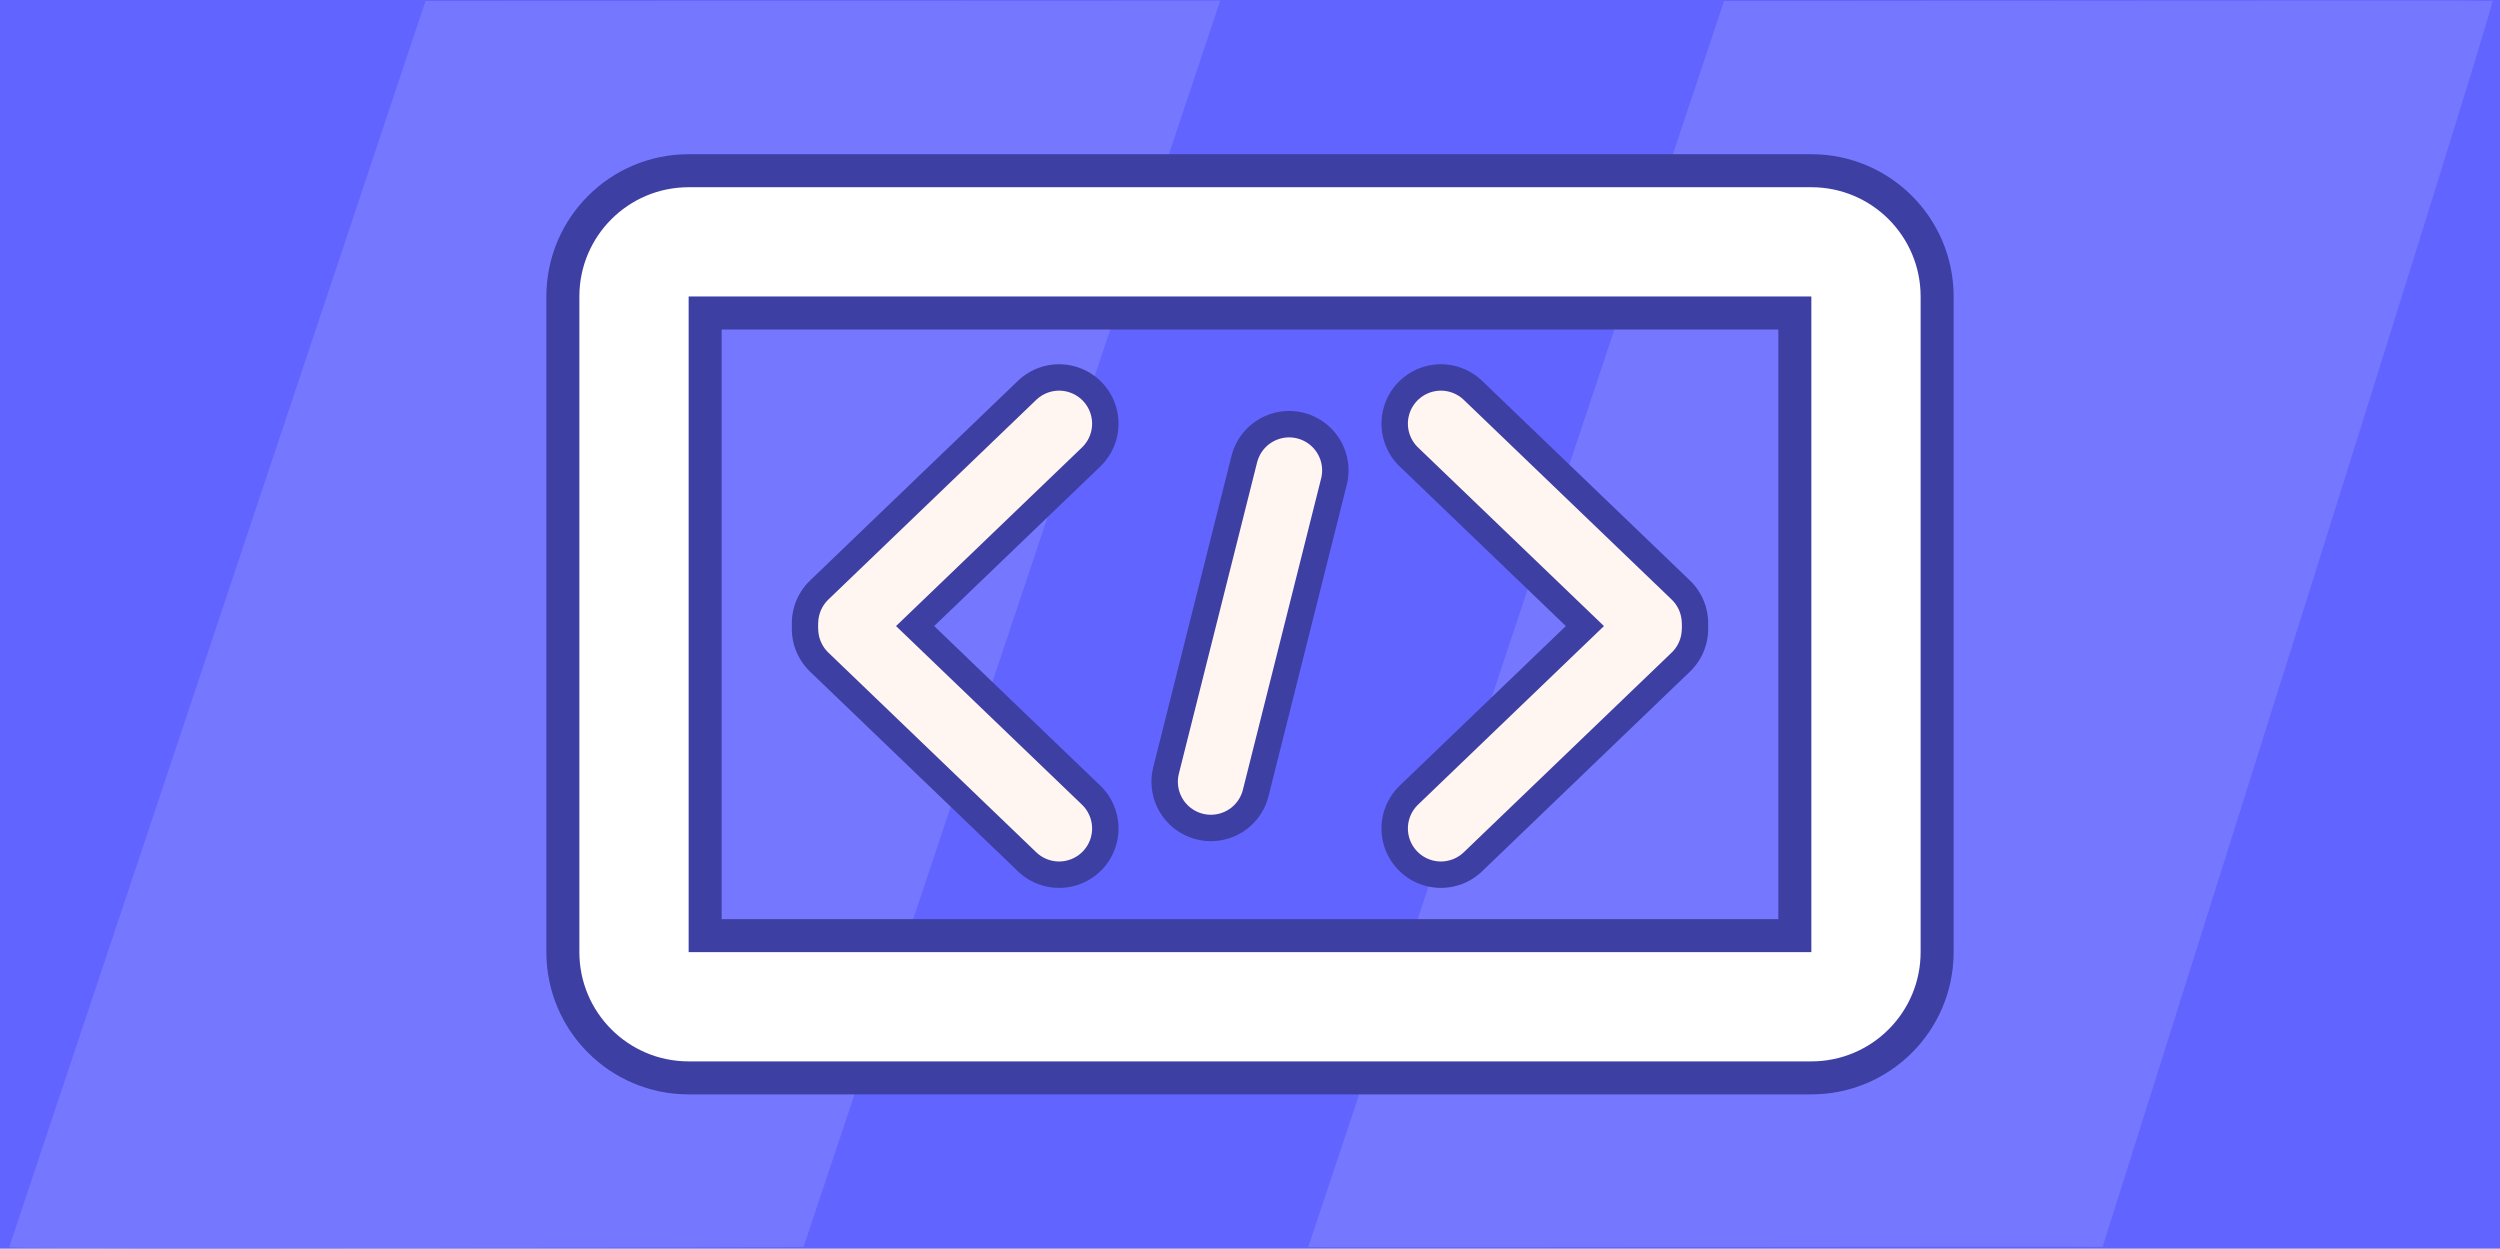
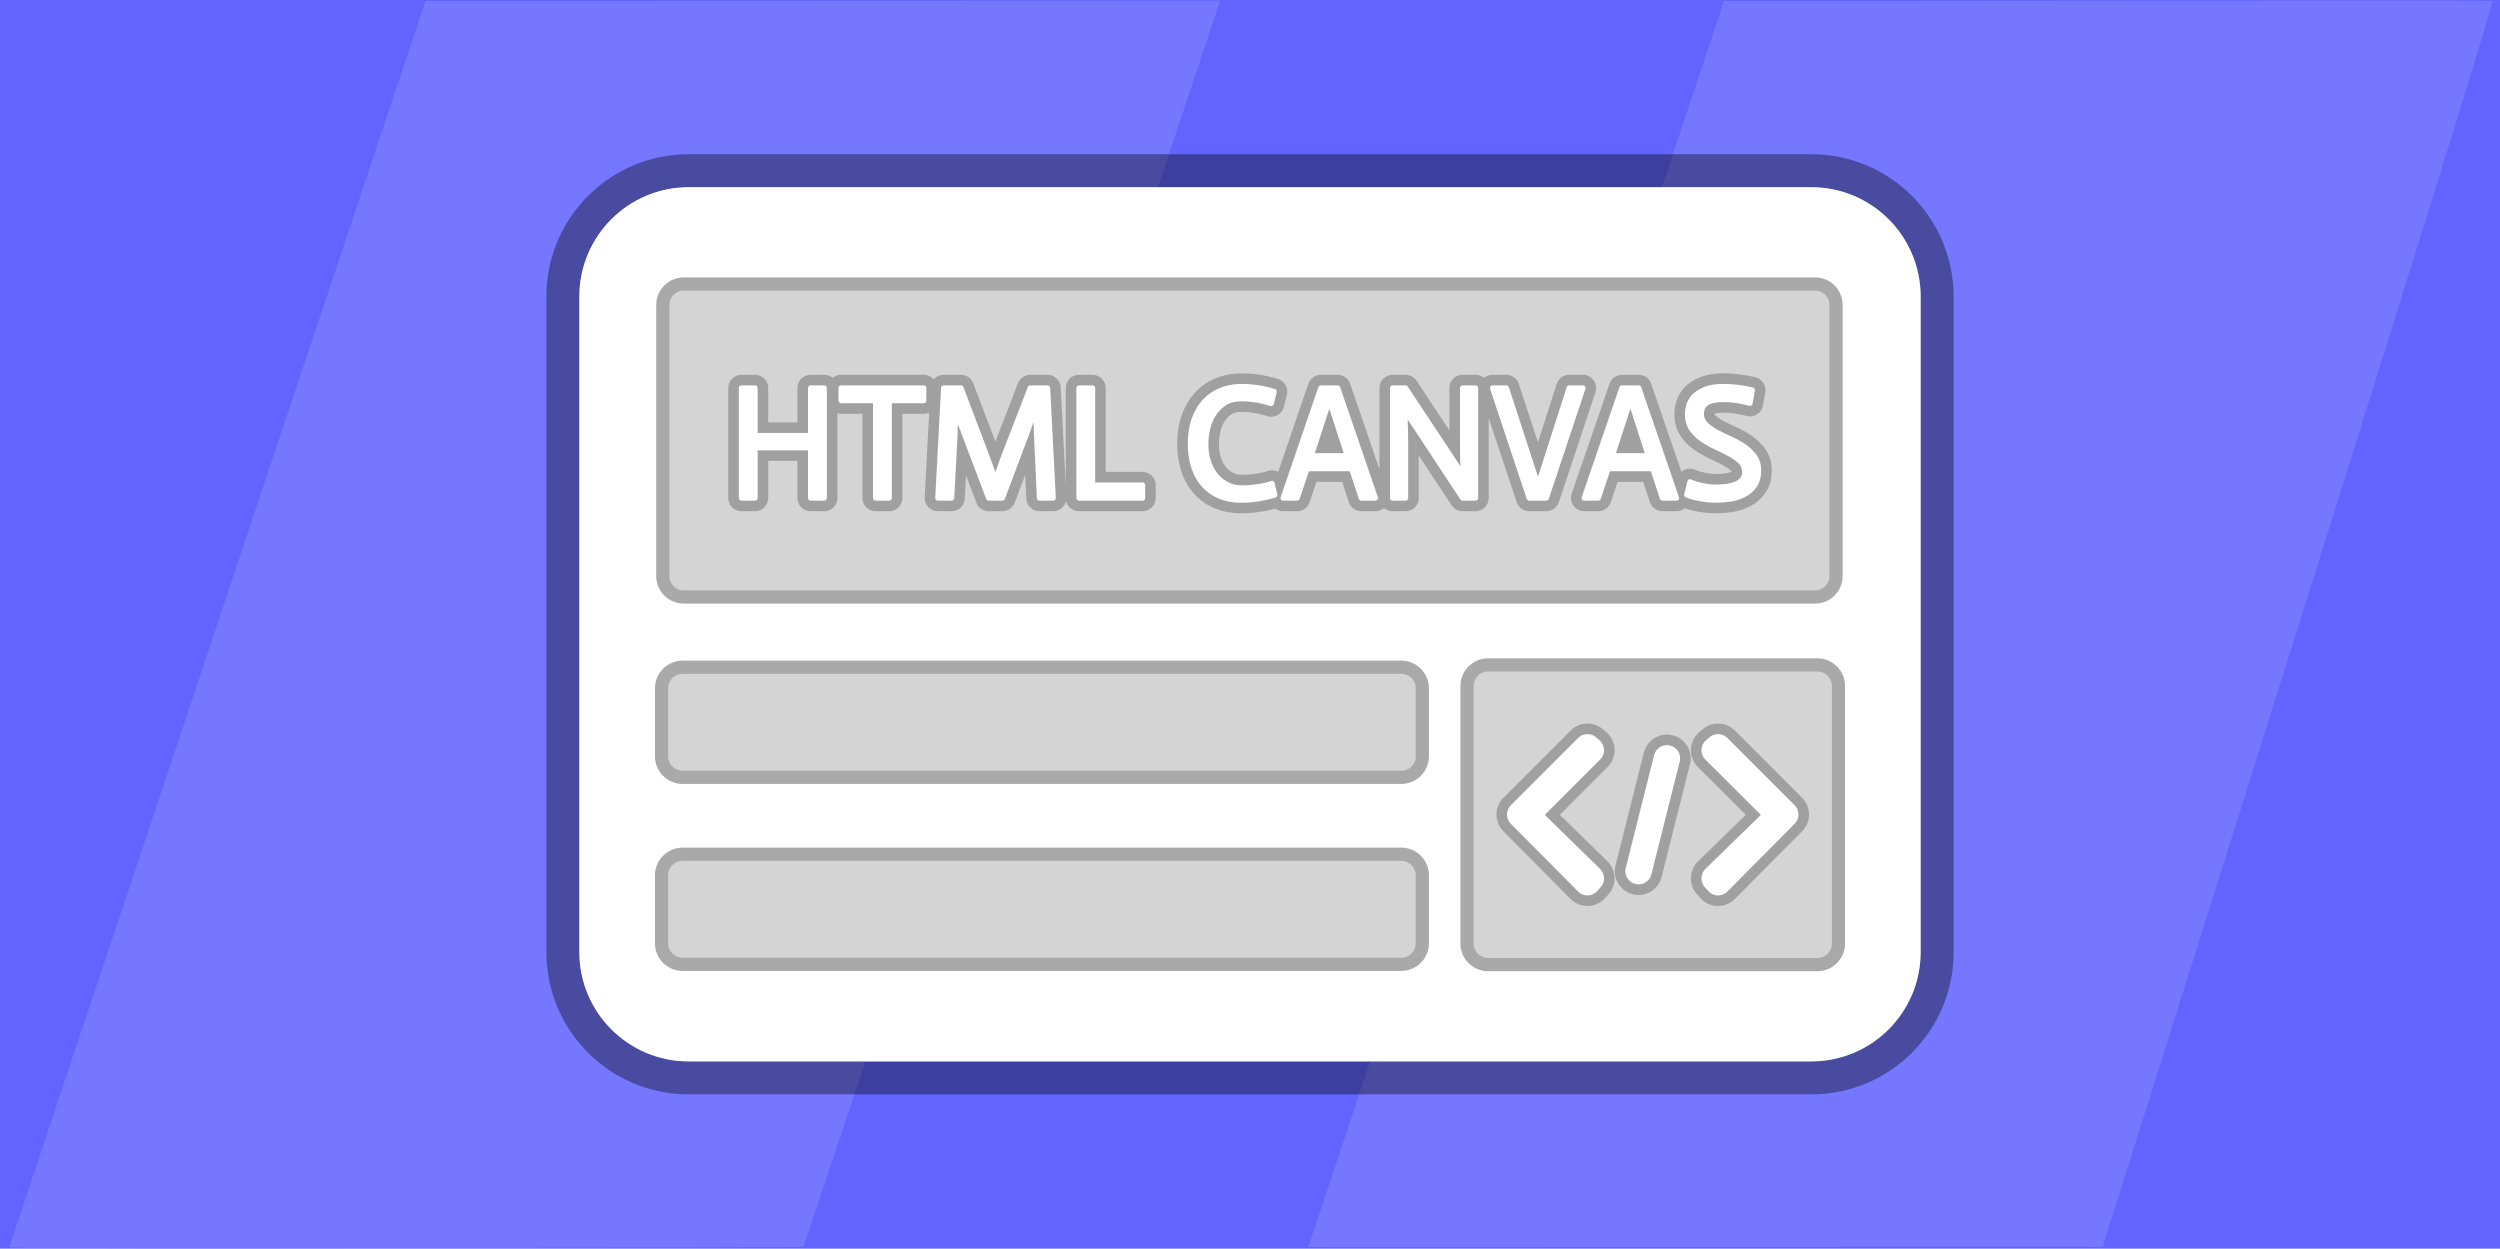
<svg xmlns="http://www.w3.org/2000/svg" version="1.1" width="473.329" height="236.4" viewBox="0,0,473.329,236.4">
-   <g transform="translate(-3.33552,-61.79979)">
+   <g transform="translate(-63.33552,-31.79984)">
    <g stroke-miterlimit="10">
-       <path d="M3.336,298.2v-236.4h473.329v236.4z" fill="#6164ff" stroke="none" stroke-width="0" stroke-linecap="butt" />
-       <g fill="#7578ff" stroke="none" stroke-width="1" stroke-linecap="butt">
-         <path d="M5.057,297.968l78.848,-235.979c0.195,0.014 150.298,-0.056 150.456,-0.065l-78.901,235.978c-4.291,0.046 -146.388,0.407 -150.404,0.066z" />
-         <path d="M251.027,297.905l78.716,-235.897c0.183,0.013 145.506,-0.19 145.506,-0.051c0,2.482 -73.831,235.922 -73.831,235.922c-0.583,-0.138 -146.169,0.151 -150.39,0.026z" />
+       <path d="M63.336,268.2v-236.4h473.329v236.4z" fill="#6164ff" fill-rule="nonzero" stroke="none" stroke-width="0" stroke-linecap="butt" stroke-linejoin="miter" />
+       <g fill="#7578ff" fill-rule="nonzero" stroke="none" stroke-width="1" stroke-linecap="butt" stroke-linejoin="miter">
+         <path d="M65.057,267.968l78.848,-235.979c0.195,0.014 150.298,-0.056 150.456,-0.065l-78.901,235.978c-4.291,0.046 -146.388,0.407 -150.404,0.066z" />
+         <path d="M311.027,267.905l78.716,-235.897c0.183,0.013 145.506,-0.19 145.506,-0.051c0,2.482 -73.831,235.922 -73.831,235.922c-0.583,-0.138 -146.169,0.151 -150.39,0.026z" />
      </g>
-       <g fill="none" stroke="#3e3fa2" stroke-width="22.5" stroke-linecap="round">
-         <g>
-           <path d="M276.144,142.013l39.356,37.803" />
-           <path d="M276.144,218.654l39.356,-37.803" />
-         </g>
-         <g>
-           <path d="M203.856,142.013l-39.356,37.803" />
-           <path d="M164.5,180.851l39.356,37.803" />
-         </g>
-         <path d="M232.593,209.807l14.814,-58.947" />
+       <path d="M426.97,87.936v124.129c0,11.426 -9.262,20.688 -20.688,20.688h-212.565c-11.426,0 -20.688,-9.262 -20.688,-20.688v-124.129c0,-11.426 9.262,-20.688 20.688,-20.688h212.565c11.426,0 20.688,9.262 20.688,20.688zM406.282,87.936h-212.565v124.129h212.565z" fill="#ffffff" fill-rule="nonzero" stroke-opacity="0.373" stroke="#000000" stroke-width="12.5" stroke-linecap="butt" stroke-linejoin="miter" />
+       <path d="M426.97,87.936v124.129c0,11.426 -9.262,20.688 -20.688,20.688h-212.565c-11.426,0 -20.688,-9.262 -20.688,-20.688v-124.129c0,-11.426 9.262,-20.688 20.688,-20.688h212.565c11.426,0 20.688,9.262 20.688,20.688z" fill="#ffffff" fill-rule="nonzero" stroke="none" stroke-width="1" stroke-linecap="butt" stroke-linejoin="miter" />
+       <path d="M192.586,178.978c-2.209,0 -4,-1.791 -4,-4v-12.855c0,-2.209 1.791,-4 4,-4h136.043c2.209,0 4,1.791 4,4v12.855c0,2.209 -1.791,4 -4,4z" fill="#d4d4d4" fill-rule="nonzero" stroke="#a9a9a9" stroke-width="2.5" stroke-linecap="butt" stroke-linejoin="miter" />
+       <path d="M192.586,214.382c-2.209,0 -4,-1.791 -4,-4v-12.855c0,-2.209 1.791,-4 4,-4h136.043c2.209,0 4,1.791 4,4v12.855c0,2.209 -1.791,4 -4,4z" fill="#d4d4d4" fill-rule="nonzero" stroke="#a9a9a9" stroke-width="2.5" stroke-linecap="butt" stroke-linejoin="miter" />
+       <path d="M345.09,214.432c-2.209,0 -4,-1.791 -4,-4v-48.744c0,-2.209 1.791,-4 4,-4h62.324c2.209,0 4,1.791 4,4v48.744c0,2.209 -1.791,4 -4,4z" fill="#d4d4d4" fill-rule="nonzero" stroke="#a9a9a9" stroke-width="2.5" stroke-linecap="butt" stroke-linejoin="miter" />
+       <path d="M192.803,144.834c-2.195,0 -3.974,-1.779 -3.974,-3.974v-51.318c0,-2.195 1.779,-3.974 3.974,-3.974h214.178c2.195,0 3.974,1.779 3.974,3.974v51.318c0,2.195 -1.779,3.974 -3.974,3.974z" fill="#d4d4d4" fill-rule="nonzero" stroke="#a9a9a9" stroke-width="2.5" stroke-linecap="butt" stroke-linejoin="miter" />
+       <path d="M240.906,126.087l1.099,-20.823h3.267l4.702,12.396c0.265,0.712 0.509,1.369 0.733,1.969c0.093,0.25 0.185,0.5 0.276,0.75c0.111,0.305 0.212,0.59 0.304,0.853c0.204,0.529 0.377,1.018 0.519,1.466h0.061c0.122,-0.448 0.275,-0.936 0.458,-1.466c0.075,-0.217 0.151,-0.435 0.225,-0.653c0.076,-0.222 0.156,-0.455 0.24,-0.701c0.028,-0.083 0.057,-0.166 0.085,-0.25c0.204,-0.6 0.448,-1.257 0.733,-1.969l4.793,-12.396h3.267l1.069,20.823h-2.595l-0.519,-11.449c-0.028,-0.685 -0.051,-1.299 -0.069,-1.84c-0.008,-0.231 -0.015,-0.463 -0.022,-0.694c-0.02,-0.692 -0.031,-1.262 -0.031,-1.71v-1.282h-0.061c-0.122,0.305 -0.275,0.723 -0.458,1.252c-0.044,0.12 -0.087,0.24 -0.131,0.36c-0.12,0.33 -0.259,0.712 -0.417,1.147c-0.026,0.073 -0.052,0.146 -0.079,0.218c-0.103,0.284 -0.206,0.569 -0.31,0.853c-0.093,0.254 -0.191,0.522 -0.294,0.805c-0.109,0.297 -0.218,0.594 -0.327,0.892l-4.305,11.449h-2.595l-4.336,-11.449c-0.137,-0.346 -0.272,-0.693 -0.405,-1.041c-0.208,-0.546 -0.389,-1.039 -0.541,-1.478c-0.218,-0.628 -0.404,-1.154 -0.558,-1.579c-0.018,-0.049 -0.035,-0.097 -0.053,-0.146c-0.164,-0.473 -0.295,-0.865 -0.394,-1.176c-0.011,-0.035 -0.022,-0.071 -0.034,-0.106h-0.061c0.018,0.292 0.037,0.664 0.055,1.118c0.002,0.055 0.004,0.109 0.006,0.164c0.017,0.695 -0,1.759 -0.051,3.192c-0.012,0.351 -0.026,0.701 -0.04,1.052l-0.611,11.449zM327.005,126.087v-20.823h2.443l10.93,16.518h0.061c-0.041,-0.59 -0.071,-1.221 -0.092,-1.893c-0.019,-0.266 -0.034,-0.532 -0.045,-0.798c-0.011,-0.272 -0.02,-0.56 -0.026,-0.863c-0.002,-0.103 -0.004,-0.206 -0.005,-0.308c-0.01,-0.743 -0.015,-1.501 -0.015,-2.275v-10.381h2.443v20.823h-2.443l-10.93,-16.579h-0.061c0.02,0.611 0.051,1.252 0.092,1.923c0.011,0.31 0.021,0.621 0.031,0.931c0.01,0.328 0.02,0.673 0.03,1.036c0,0.006 0.001,0.012 0.001,0.018c0.02,0.733 0.031,1.486 0.031,2.259v10.411zM203.718,126.087v-20.823h2.565v9.007h10.533v-9.007h2.565v20.823h-2.565v-9.526h-10.533v9.526zM395.091,105.661l-0.427,2.473c-0.489,-0.122 -0.997,-0.234 -1.527,-0.336c-0.233,-0.05 -0.467,-0.094 -0.702,-0.133c-0.246,-0.041 -0.507,-0.078 -0.782,-0.112c-0.04,-0.005 -0.079,-0.01 -0.119,-0.015c-0.523,-0.061 -1.048,-0.096 -1.574,-0.105c-0.101,-0.002 -0.203,-0.002 -0.304,-0.002c-1.268,0 -2.233,0.162 -2.896,0.487c-0.119,0.058 -0.232,0.125 -0.34,0.2c-0.651,0.458 -0.977,1.165 -0.977,2.122c0.02,0.753 0.295,1.389 0.824,1.908c0.297,0.289 0.617,0.554 0.956,0.793c0.331,0.233 0.674,0.448 1.029,0.642c0.518,0.285 1.044,0.554 1.578,0.808c0.342,0.163 0.686,0.321 1.033,0.474c0.745,0.327 1.466,0.707 2.156,1.138c0.153,0.096 0.305,0.195 0.455,0.297c0.661,0.445 1.255,0.981 1.765,1.594c0.081,0.098 0.159,0.198 0.235,0.299c0.406,0.549 0.666,1.192 0.756,1.869c0.036,0.256 0.054,0.514 0.053,0.772c0,0.948 -0.162,1.749 -0.485,2.406c-0.085,0.172 -0.183,0.338 -0.294,0.495c-0.519,0.733 -1.175,1.303 -1.969,1.71c-0.726,0.369 -1.502,0.629 -2.303,0.773c-0.102,0.019 -0.205,0.036 -0.308,0.051c-0.612,0.093 -1.228,0.157 -1.846,0.191c-0.285,0.015 -0.571,0.023 -0.856,0.023c-0.413,0.001 -0.826,-0.013 -1.237,-0.043c-0.332,-0.024 -0.663,-0.061 -0.992,-0.11c-0.514,-0.078 -0.975,-0.162 -1.382,-0.252c-0.12,-0.026 -0.24,-0.054 -0.359,-0.084c-0.307,-0.076 -0.612,-0.163 -0.914,-0.26c-0.217,-0.07 -0.431,-0.146 -0.643,-0.229l0.611,-2.473c0.422,0.182 0.854,0.337 1.296,0.463c0.067,0.019 0.133,0.038 0.2,0.056c0.468,0.122 0.992,0.234 1.572,0.336c0.442,0.076 0.888,0.124 1.336,0.142c0.17,0.007 0.341,0.011 0.511,0.011c0.415,0.001 0.829,-0.015 1.243,-0.046c0.315,-0.024 0.628,-0.059 0.94,-0.107c0.662,-0.102 1.237,-0.265 1.725,-0.489c0.218,-0.098 0.425,-0.22 0.617,-0.362c0.2,-0.148 0.378,-0.325 0.528,-0.524c0.205,-0.276 0.336,-0.599 0.383,-0.939c0.02,-0.134 0.029,-0.269 0.029,-0.405c-0.02,-0.794 -0.28,-1.44 -0.779,-1.939c-0.234,-0.232 -0.484,-0.446 -0.748,-0.643c-0.268,-0.201 -0.564,-0.398 -0.888,-0.592c-0.115,-0.069 -0.231,-0.136 -0.348,-0.201c-0.638,-0.354 -1.288,-0.687 -1.947,-1c-0.235,-0.112 -0.472,-0.221 -0.709,-0.328c-0.746,-0.335 -1.466,-0.723 -2.156,-1.163c-0.153,-0.098 -0.305,-0.199 -0.455,-0.303c-0.794,-0.55 -1.46,-1.201 -2,-1.954c-0.539,-0.753 -0.809,-1.689 -0.809,-2.809c-0,-0.005 -0,-0.01 0,-0.015c0.003,-0.651 0.116,-1.296 0.336,-1.908c0.2,-0.557 0.52,-1.062 0.938,-1.481c0.067,-0.068 0.136,-0.134 0.207,-0.198c0.294,-0.263 0.618,-0.492 0.964,-0.682c0.31,-0.173 0.652,-0.328 1.026,-0.466c0.039,-0.014 0.078,-0.028 0.117,-0.042c0.865,-0.305 1.939,-0.458 3.221,-0.458c0.519,-0.001 1.038,0.019 1.556,0.058c0.179,0.014 0.357,0.03 0.535,0.049c0.236,0.025 0.472,0.053 0.708,0.082c0.373,0.047 0.712,0.096 1.017,0.147c0.395,0.07 0.789,0.149 1.182,0.235c0.146,0.032 0.291,0.066 0.437,0.101zM352.866,126.087l-6.931,-20.823h2.595l5.984,18.38h0.031l5.893,-18.38h2.595l-6.931,20.823zM304.564,105.936l-0.55,2.259c-0.509,-0.163 -1.048,-0.31 -1.618,-0.443c-0.336,-0.078 -0.675,-0.145 -1.015,-0.204c-0.287,-0.049 -0.574,-0.093 -0.863,-0.132c-0.529,-0.07 -1.061,-0.113 -1.595,-0.129c-0.186,-0.006 -0.372,-0.008 -0.558,-0.008c-1.221,0 -2.259,0.265 -3.114,0.794c-0.855,0.529 -1.552,1.206 -2.091,2.03c-0.514,0.791 -0.895,1.66 -1.128,2.574c-0.016,0.063 -0.032,0.126 -0.047,0.189c-0.244,1.018 -0.366,2.025 -0.366,3.023c-0.003,0.658 0.051,1.316 0.16,1.965c0.085,0.499 0.21,0.991 0.375,1.469c0.356,1.028 0.845,1.903 1.466,2.626c0.621,0.723 1.343,1.277 2.168,1.664c0.824,0.387 1.695,0.58 2.61,0.58c0.855,0 1.639,-0.046 2.351,-0.137c0.253,-0.032 0.506,-0.068 0.759,-0.105c0.248,-0.037 0.481,-0.075 0.698,-0.114c0.125,-0.022 0.25,-0.046 0.375,-0.071c0.59,-0.122 1.119,-0.265 1.588,-0.427l0.519,2.168c-0.325,0.108 -0.654,0.205 -0.985,0.29c-0.281,0.072 -0.563,0.139 -0.846,0.198c-0.266,0.057 -0.533,0.108 -0.801,0.154c-0.366,0.064 -0.76,0.125 -1.184,0.182c-0.444,0.059 -0.891,0.1 -1.339,0.124c-0.378,0.02 -0.756,0.029 -1.134,0.029c-0.711,0.003 -1.421,-0.055 -2.122,-0.173c-0.725,-0.122 -1.432,-0.33 -2.107,-0.621c-0.902,-0.387 -1.73,-0.929 -2.445,-1.602c-0.203,-0.193 -0.396,-0.397 -0.578,-0.611c-0.679,-0.806 -1.216,-1.722 -1.589,-2.707c-0.083,-0.215 -0.158,-0.432 -0.227,-0.651c-0.407,-1.293 -0.611,-2.712 -0.611,-4.259c-0.003,-0.787 0.051,-1.573 0.161,-2.352c0.111,-0.795 0.303,-1.577 0.572,-2.334c0.244,-0.687 0.557,-1.348 0.934,-1.972c0.311,-0.513 0.673,-0.993 1.082,-1.432c0.855,-0.916 1.873,-1.608 3.053,-2.076c0.95,-0.372 1.95,-0.597 2.968,-0.669c0.303,-0.023 0.606,-0.034 0.91,-0.034c0.513,-0.001 1.026,0.017 1.537,0.053c0.287,0.021 0.574,0.049 0.859,0.084c0.743,0.092 1.425,0.209 2.046,0.351c0.363,0.083 0.725,0.174 1.084,0.272c0.215,0.059 0.428,0.121 0.641,0.186zM229.121,126.087v-18.441h-6.534v-2.381h15.632v2.381h-6.534v18.441zM306.274,126.087l7.144,-20.823h3.175l7.144,20.823h-2.656l-1.832,-5.557h-8.457l-1.862,5.557zM363.277,126.087l7.144,-20.823h3.175l7.144,20.823h-2.656l-1.832,-5.557h-8.457l-1.862,5.557zM267.621,126.087v-20.823h2.565v18.38h9.465v2.443zM311.587,118.087h6.839l-3.358,-10.381h-0.092zM368.59,118.087h6.839l-3.358,-10.381h-0.092z" fill="#ffffff" fill-rule="evenodd" stroke-opacity="0.243" stroke="#000000" stroke-width="5" stroke-linecap="round" stroke-linejoin="round" />
+       <path d="M240.906,126.087l1.099,-20.823h3.267l4.702,12.396c0.265,0.712 0.509,1.369 0.733,1.969c0.093,0.25 0.185,0.5 0.276,0.75c0.111,0.305 0.212,0.59 0.304,0.853c0.204,0.529 0.377,1.018 0.519,1.466h0.061c0.122,-0.448 0.275,-0.936 0.458,-1.466c0.075,-0.217 0.151,-0.435 0.225,-0.653c0.076,-0.222 0.156,-0.455 0.24,-0.701c0.028,-0.083 0.057,-0.166 0.085,-0.25c0.204,-0.6 0.448,-1.257 0.733,-1.969l4.793,-12.396h3.267l1.069,20.823h-2.595l-0.519,-11.449c-0.028,-0.685 -0.051,-1.299 -0.069,-1.84c-0.008,-0.231 -0.015,-0.463 -0.022,-0.694c-0.02,-0.692 -0.031,-1.262 -0.031,-1.71v-1.282h-0.061c-0.122,0.305 -0.275,0.723 -0.458,1.252c-0.044,0.12 -0.087,0.24 -0.131,0.36c-0.12,0.33 -0.259,0.712 -0.417,1.147c-0.026,0.073 -0.052,0.146 -0.079,0.218c-0.103,0.284 -0.206,0.569 -0.31,0.853c-0.093,0.254 -0.191,0.522 -0.294,0.805c-0.109,0.297 -0.218,0.594 -0.327,0.892l-4.305,11.449h-2.595l-4.336,-11.449c-0.137,-0.346 -0.272,-0.693 -0.405,-1.041c-0.208,-0.546 -0.389,-1.039 -0.541,-1.478c-0.218,-0.628 -0.404,-1.154 -0.558,-1.579c-0.018,-0.049 -0.035,-0.097 -0.053,-0.146c-0.164,-0.473 -0.295,-0.865 -0.394,-1.176c-0.011,-0.035 -0.022,-0.071 -0.034,-0.106h-0.061c0.018,0.292 0.037,0.664 0.055,1.118c0.002,0.055 0.004,0.109 0.006,0.164c0.017,0.695 -0,1.759 -0.051,3.192c-0.012,0.351 -0.026,0.701 -0.04,1.052l-0.611,11.449zM327.005,126.087v-20.823h2.443l10.93,16.518h0.061c-0.041,-0.59 -0.071,-1.221 -0.092,-1.893c-0.019,-0.266 -0.034,-0.532 -0.045,-0.798c-0.011,-0.272 -0.02,-0.56 -0.026,-0.863c-0.002,-0.103 -0.004,-0.206 -0.005,-0.308c-0.01,-0.743 -0.015,-1.501 -0.015,-2.275v-10.381h2.443v20.823h-2.443l-10.93,-16.579h-0.061c0.02,0.611 0.051,1.252 0.092,1.923c0.011,0.31 0.021,0.621 0.031,0.931c0.01,0.328 0.02,0.673 0.03,1.036c0,0.006 0.001,0.012 0.001,0.018c0.02,0.733 0.031,1.486 0.031,2.259v10.411zM203.718,126.087v-20.823h2.565v9.007h10.533v-9.007h2.565v20.823h-2.565v-9.526h-10.533v9.526zM395.091,105.661l-0.427,2.473c-0.489,-0.122 -0.997,-0.234 -1.527,-0.336c-0.233,-0.05 -0.467,-0.094 -0.702,-0.133c-0.246,-0.041 -0.507,-0.078 -0.782,-0.112c-0.04,-0.005 -0.079,-0.01 -0.119,-0.015c-0.523,-0.061 -1.048,-0.096 -1.574,-0.105c-0.101,-0.002 -0.203,-0.002 -0.304,-0.002c-1.268,0 -2.233,0.162 -2.896,0.487c-0.119,0.058 -0.232,0.125 -0.34,0.2c-0.651,0.458 -0.977,1.165 -0.977,2.122c0.02,0.753 0.295,1.389 0.824,1.908c0.297,0.289 0.617,0.554 0.956,0.793c0.331,0.233 0.674,0.448 1.029,0.642c0.518,0.285 1.044,0.554 1.578,0.808c0.342,0.163 0.686,0.321 1.033,0.474c0.745,0.327 1.466,0.707 2.156,1.138c0.153,0.096 0.305,0.195 0.455,0.297c0.661,0.445 1.255,0.981 1.765,1.594c0.081,0.098 0.159,0.198 0.235,0.299c0.406,0.549 0.666,1.192 0.756,1.869c0.036,0.256 0.054,0.514 0.053,0.772c0,0.948 -0.162,1.749 -0.485,2.406c-0.085,0.172 -0.183,0.338 -0.294,0.495c-0.519,0.733 -1.175,1.303 -1.969,1.71c-0.726,0.369 -1.502,0.629 -2.303,0.773c-0.102,0.019 -0.205,0.036 -0.308,0.051c-0.612,0.093 -1.228,0.157 -1.846,0.191c-0.285,0.015 -0.571,0.023 -0.856,0.023c-0.413,0.001 -0.826,-0.013 -1.237,-0.043c-0.332,-0.024 -0.663,-0.061 -0.992,-0.11c-0.514,-0.078 -0.975,-0.162 -1.382,-0.252c-0.12,-0.026 -0.24,-0.054 -0.359,-0.084c-0.307,-0.076 -0.612,-0.163 -0.914,-0.26c-0.217,-0.07 -0.431,-0.146 -0.643,-0.229l0.611,-2.473c0.422,0.182 0.854,0.337 1.296,0.463c0.067,0.019 0.133,0.038 0.2,0.056c0.468,0.122 0.992,0.234 1.572,0.336c0.442,0.076 0.888,0.124 1.336,0.142c0.17,0.007 0.341,0.011 0.511,0.011c0.415,0.001 0.829,-0.015 1.243,-0.046c0.315,-0.024 0.628,-0.059 0.94,-0.107c0.662,-0.102 1.237,-0.265 1.725,-0.489c0.218,-0.098 0.425,-0.22 0.617,-0.362c0.2,-0.148 0.378,-0.325 0.528,-0.524c0.205,-0.276 0.336,-0.599 0.383,-0.939c0.02,-0.134 0.029,-0.269 0.029,-0.405c-0.02,-0.794 -0.28,-1.44 -0.779,-1.939c-0.234,-0.232 -0.484,-0.446 -0.748,-0.643c-0.268,-0.201 -0.564,-0.398 -0.888,-0.592c-0.115,-0.069 -0.231,-0.136 -0.348,-0.201c-0.638,-0.354 -1.288,-0.687 -1.947,-1c-0.235,-0.112 -0.472,-0.221 -0.709,-0.328c-0.746,-0.335 -1.466,-0.723 -2.156,-1.163c-0.153,-0.098 -0.305,-0.199 -0.455,-0.303c-0.794,-0.55 -1.46,-1.201 -2,-1.954c-0.539,-0.753 -0.809,-1.689 -0.809,-2.809c-0,-0.005 -0,-0.01 0,-0.015c0.003,-0.651 0.116,-1.296 0.336,-1.908c0.2,-0.557 0.52,-1.062 0.938,-1.481c0.067,-0.068 0.136,-0.134 0.207,-0.198c0.294,-0.263 0.618,-0.492 0.964,-0.682c0.31,-0.173 0.652,-0.328 1.026,-0.466c0.039,-0.014 0.078,-0.028 0.117,-0.042c0.865,-0.305 1.939,-0.458 3.221,-0.458c0.519,-0.001 1.038,0.019 1.556,0.058c0.179,0.014 0.357,0.03 0.535,0.049c0.236,0.025 0.472,0.053 0.708,0.082c0.373,0.047 0.712,0.096 1.017,0.147c0.395,0.07 0.789,0.149 1.182,0.235c0.146,0.032 0.291,0.066 0.437,0.101zM352.866,126.087l-6.931,-20.823h2.595l5.984,18.38h0.031l5.893,-18.38h2.595l-6.931,20.823zM304.564,105.936l-0.55,2.259c-0.509,-0.163 -1.048,-0.31 -1.618,-0.443c-0.336,-0.078 -0.675,-0.145 -1.015,-0.204c-0.287,-0.049 -0.574,-0.093 -0.863,-0.132c-0.529,-0.07 -1.061,-0.113 -1.595,-0.129c-0.186,-0.006 -0.372,-0.008 -0.558,-0.008c-1.221,0 -2.259,0.265 -3.114,0.794c-0.855,0.529 -1.552,1.206 -2.091,2.03c-0.514,0.791 -0.895,1.66 -1.128,2.574c-0.016,0.063 -0.032,0.126 -0.047,0.189c-0.244,1.018 -0.366,2.025 -0.366,3.023c-0.003,0.658 0.051,1.316 0.16,1.965c0.085,0.499 0.21,0.991 0.375,1.469c0.356,1.028 0.845,1.903 1.466,2.626c0.621,0.723 1.343,1.277 2.168,1.664c0.824,0.387 1.695,0.58 2.61,0.58c0.855,0 1.639,-0.046 2.351,-0.137c0.253,-0.032 0.506,-0.068 0.759,-0.105c0.248,-0.037 0.481,-0.075 0.698,-0.114c0.125,-0.022 0.25,-0.046 0.375,-0.071c0.59,-0.122 1.119,-0.265 1.588,-0.427l0.519,2.168c-0.325,0.108 -0.654,0.205 -0.985,0.29c-0.281,0.072 -0.563,0.139 -0.846,0.198c-0.266,0.057 -0.533,0.108 -0.801,0.154c-0.366,0.064 -0.76,0.125 -1.184,0.182c-0.444,0.059 -0.891,0.1 -1.339,0.124c-0.378,0.02 -0.756,0.029 -1.134,0.029c-0.711,0.003 -1.421,-0.055 -2.122,-0.173c-0.725,-0.122 -1.432,-0.33 -2.107,-0.621c-0.902,-0.387 -1.73,-0.929 -2.445,-1.602c-0.203,-0.193 -0.396,-0.397 -0.578,-0.611c-0.679,-0.806 -1.216,-1.722 -1.589,-2.707c-0.083,-0.215 -0.158,-0.432 -0.227,-0.651c-0.407,-1.293 -0.611,-2.712 -0.611,-4.259c-0.003,-0.787 0.051,-1.573 0.161,-2.352c0.111,-0.795 0.303,-1.577 0.572,-2.334c0.244,-0.687 0.557,-1.348 0.934,-1.972c0.311,-0.513 0.673,-0.993 1.082,-1.432c0.855,-0.916 1.873,-1.608 3.053,-2.076c0.95,-0.372 1.95,-0.597 2.968,-0.669c0.303,-0.023 0.606,-0.034 0.91,-0.034c0.513,-0.001 1.026,0.017 1.537,0.053c0.287,0.021 0.574,0.049 0.859,0.084c0.743,0.092 1.425,0.209 2.046,0.351c0.363,0.083 0.725,0.174 1.084,0.272c0.215,0.059 0.428,0.121 0.641,0.186zM229.121,126.087v-18.441h-6.534v-2.381h15.632v2.381h-6.534v18.441zM306.274,126.087l7.144,-20.823h3.175l7.144,20.823h-2.656l-1.832,-5.557h-8.457l-1.862,5.557zM363.277,126.087l7.144,-20.823h3.175l7.144,20.823h-2.656l-1.832,-5.557h-8.457l-1.862,5.557zM267.621,126.087v-20.823h2.565v18.38h9.465v2.443zM311.587,118.087h6.839l-3.358,-10.381h-0.092zM368.59,118.087h6.839l-3.358,-10.381h-0.092z" fill="#ffffff" fill-rule="evenodd" stroke="#ffffff" stroke-width="1" stroke-linecap="round" stroke-linejoin="round" />
+       <g stroke-opacity="0.243" stroke="#000000" stroke-width="9" stroke-linecap="round">
+         <path d="M401.339,186.014l-12.722,12.814l-0.641,-0.732l12.31,-11.99l-12.31,-12.265l0.641,-0.549zM364.528,173.841l-12.265,12.265l12.265,11.99l-0.641,0.732l-12.722,-12.814l12.722,-12.722z" fill="#ffffff" fill-rule="evenodd" stroke-linejoin="round" />
+         <path d="M373.568,196.739l5.368,-21.358" fill="none" fill-rule="nonzero" stroke-linejoin="miter" />
      </g>
-       <g fill="none" stroke="#fff6f2" stroke-width="12.5" stroke-linecap="round">
-         <g>
-           <path d="M276.144,142.013l39.356,37.803" />
-           <path d="M276.144,218.654l39.356,-37.803" />
-         </g>
-         <g>
-           <path d="M203.856,142.013l-39.356,37.803" />
-           <path d="M164.5,180.851l39.356,37.803" />
-         </g>
-         <path d="M232.593,209.807l14.814,-58.947" />
+       <g stroke="#ffffff" stroke-width="5" stroke-linecap="round">
+         <path d="M401.339,186.014l-12.722,12.814l-0.641,-0.732l12.31,-11.99l-12.31,-12.265l0.641,-0.549zM364.528,173.841l-12.265,12.265l12.265,11.99l-0.641,0.732l-12.722,-12.814l12.722,-12.722z" fill="#ffffff" fill-rule="evenodd" stroke-linejoin="round" />
+         <path d="M373.568,196.739l5.368,-21.358" fill="none" fill-rule="nonzero" stroke-linejoin="miter" />
      </g>
-       <path d="M366.97,117.936v124.129c0,11.426 -9.262,20.688 -20.688,20.688h-212.565c-11.426,0 -20.688,-9.262 -20.688,-20.688v-124.129c0,-11.426 9.262,-20.688 20.688,-20.688h212.565c11.426,0 20.688,9.262 20.688,20.688zM346.282,117.936h-212.565v124.129h212.565z" fill="#ffffff" stroke="#3e3fa2" stroke-width="12.5" stroke-linecap="butt" />
-       <path d="M366.97,117.936v124.129c0,11.426 -9.262,20.688 -20.688,20.688h-212.565c-11.426,0 -20.688,-9.262 -20.688,-20.688v-124.129c0,-11.426 9.262,-20.688 20.688,-20.688h212.565c11.426,0 20.688,9.262 20.688,20.688zM346.282,117.936h-212.565v124.129h212.565z" fill="#ffffff" stroke="none" stroke-width="1" stroke-linecap="butt" />
    </g>
  </g>
</svg>
